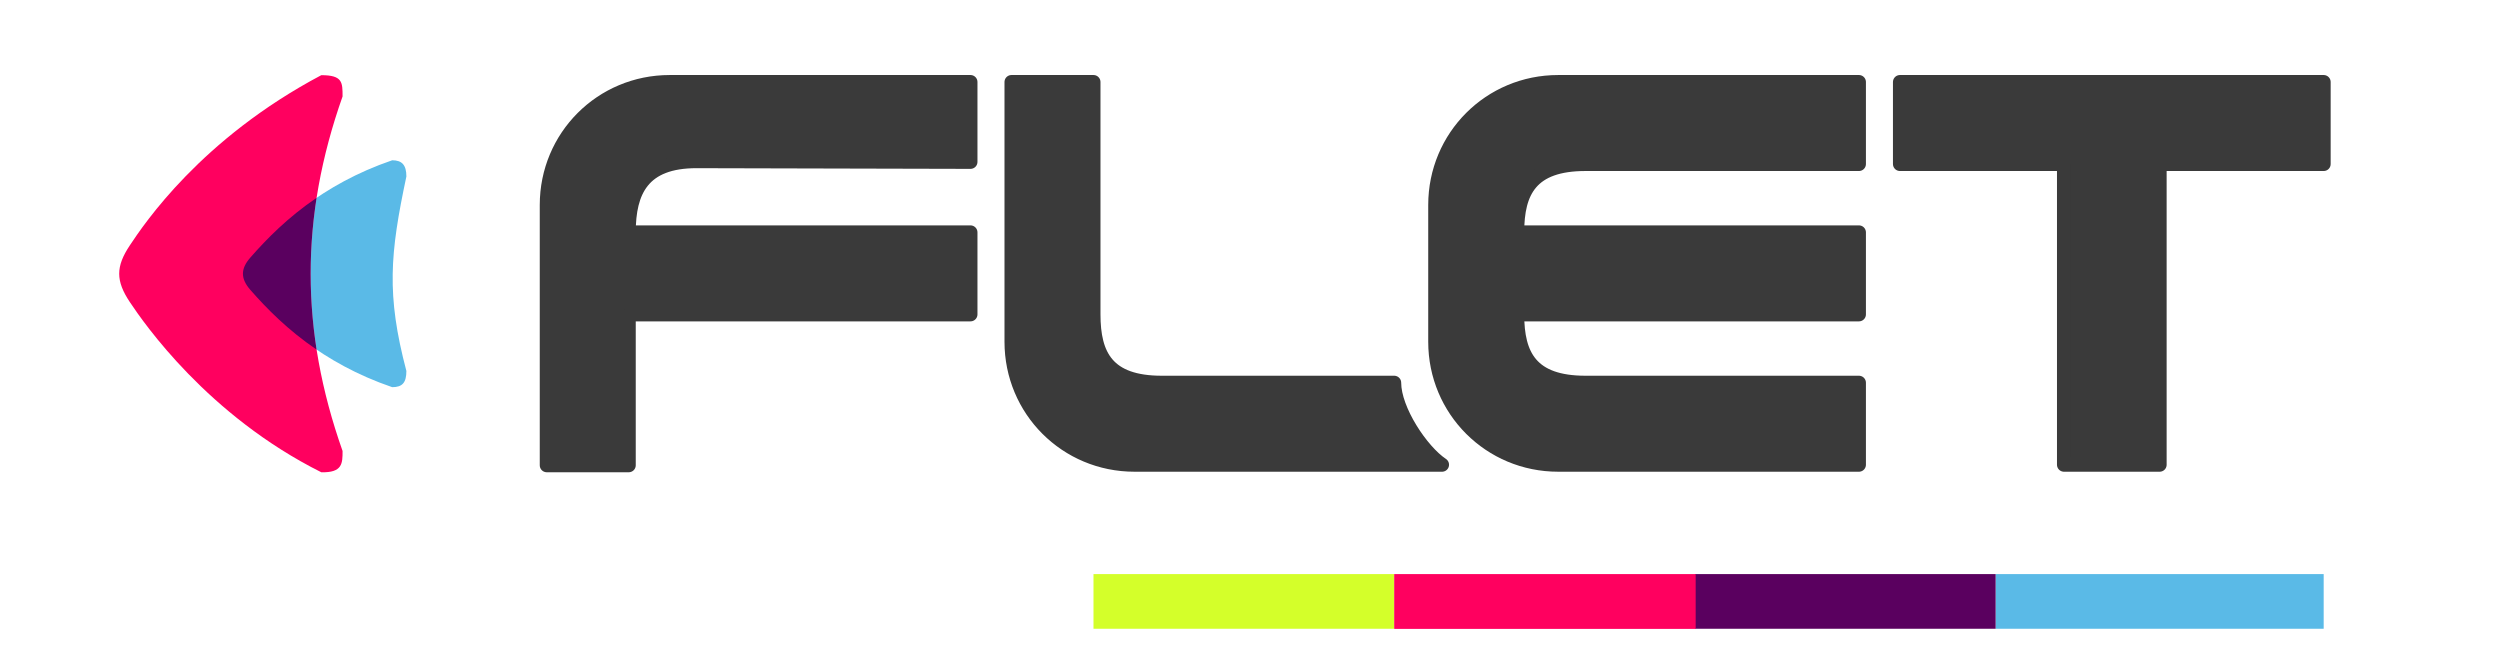
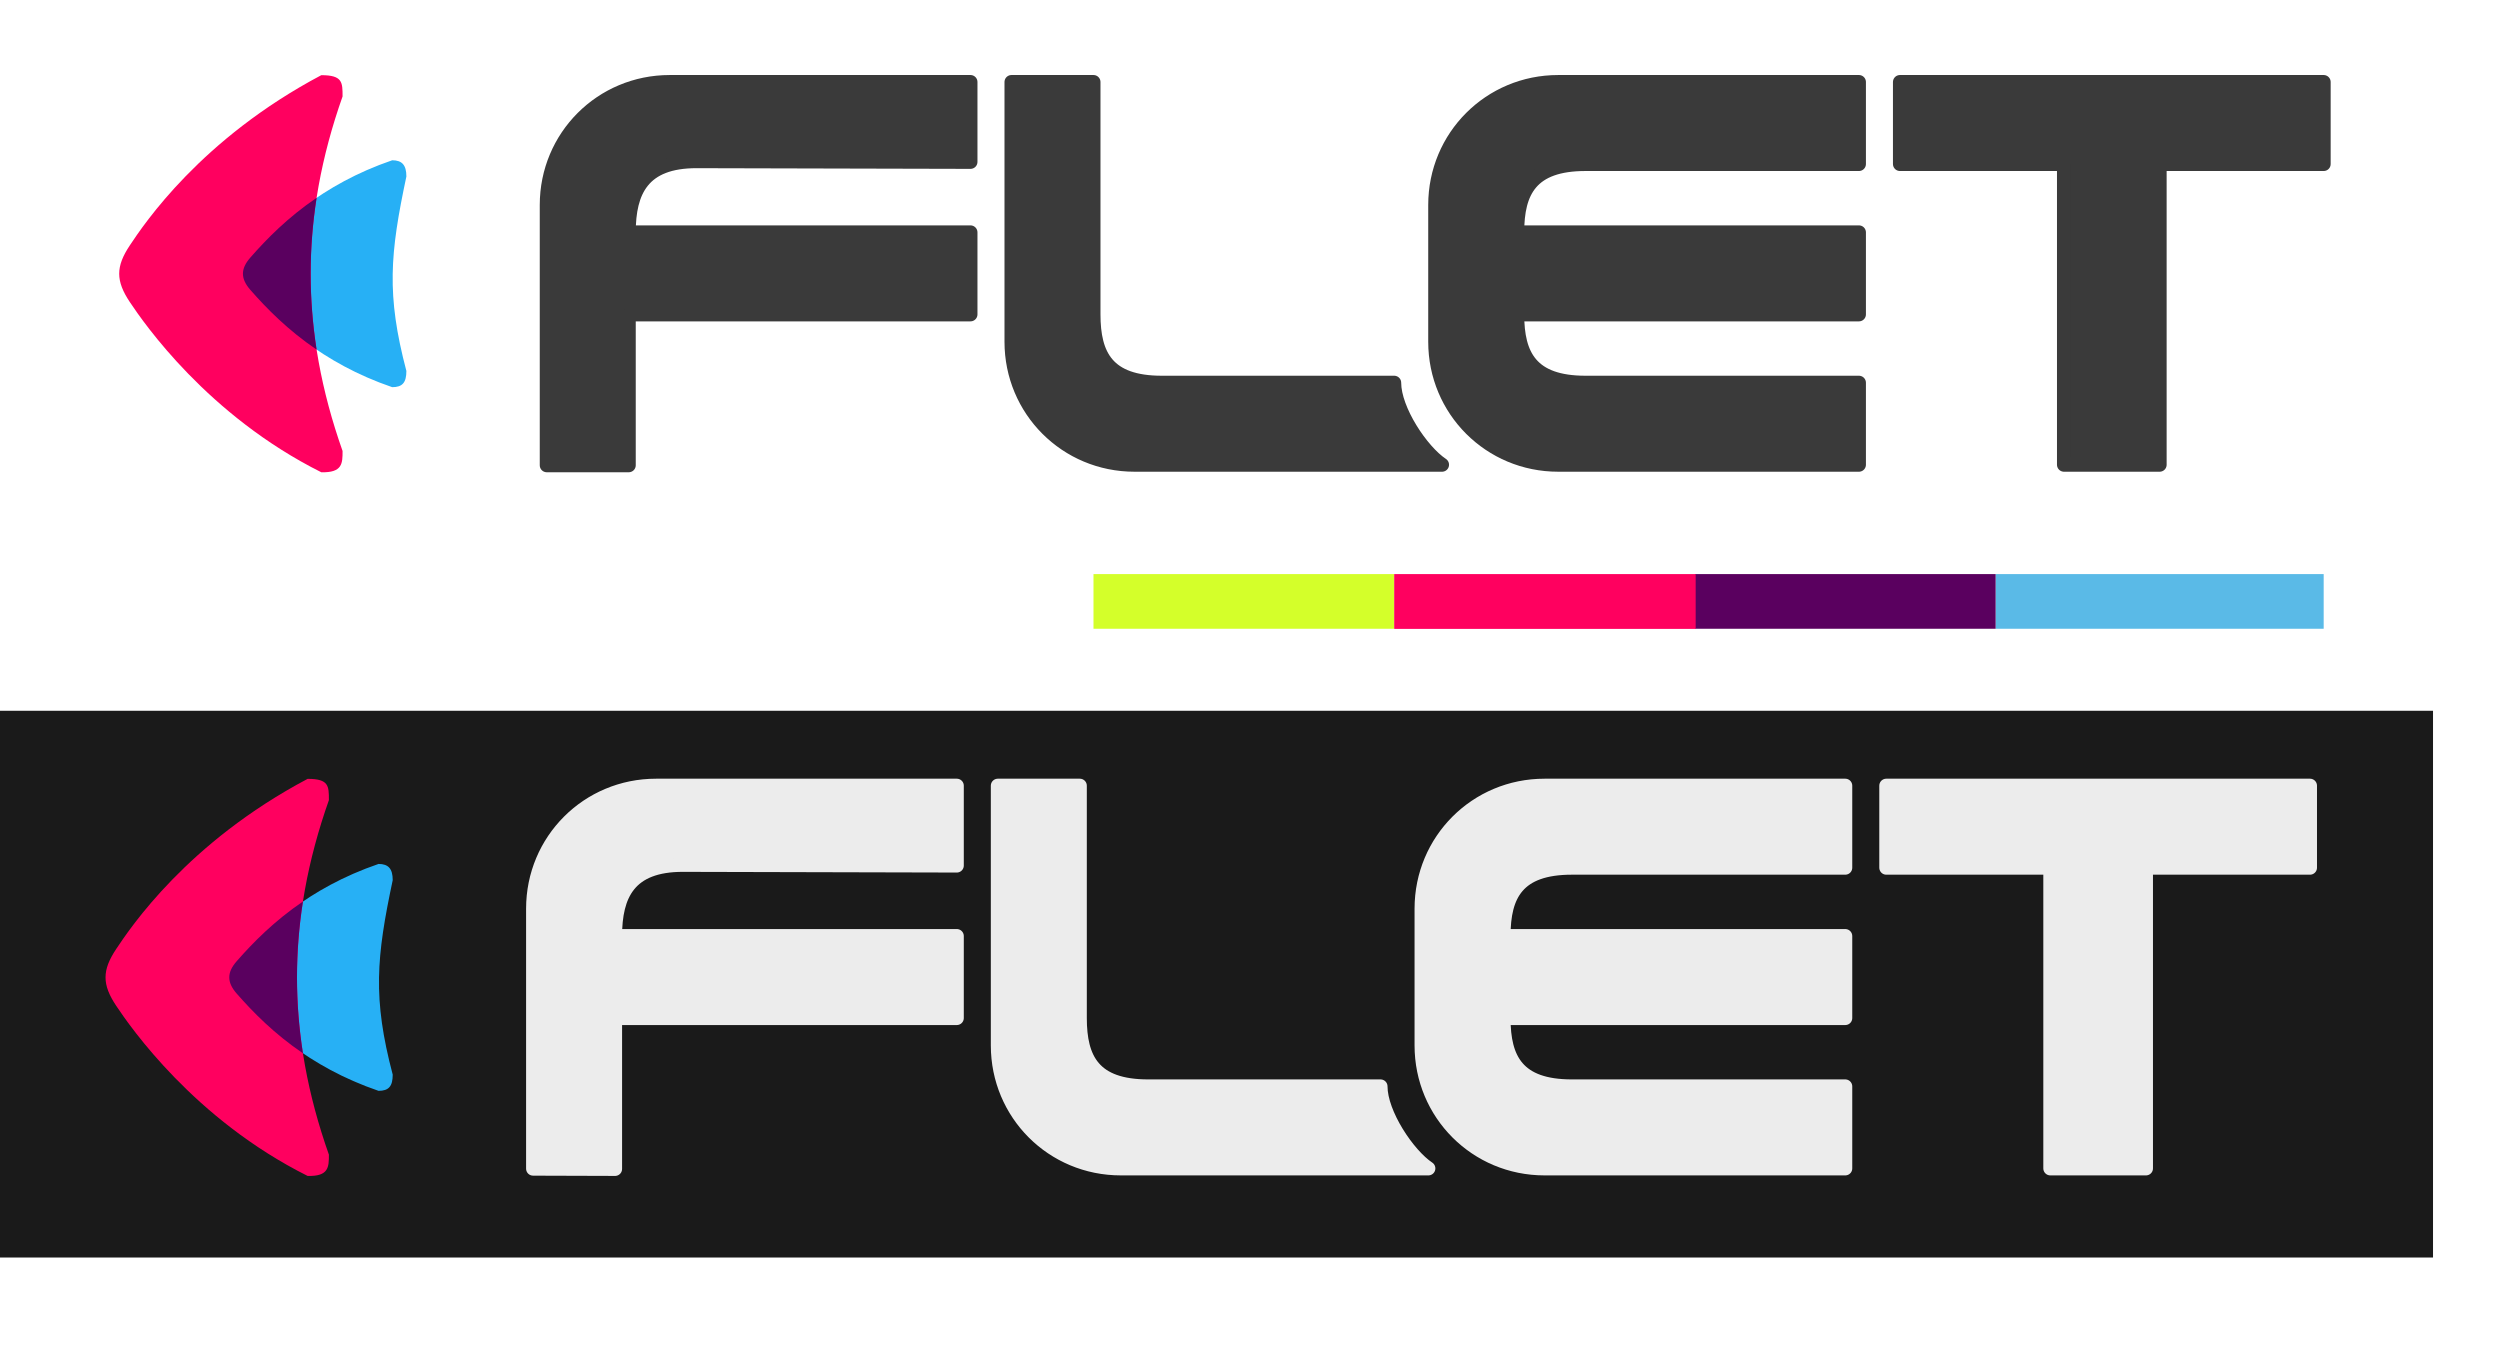
- <svg xmlns="http://www.w3.org/2000/svg" viewBox="0 0 1829 489" role="img" aria-label="FLET" version="1.1" id="svg4" width="1829" height="489">
+ <svg xmlns="http://www.w3.org/2000/svg" viewBox="0 0 1829 1000" role="img" aria-label="FLET" version="1.1" id="svg4" width="1829" height="1000">
  <defs id="defs4" />
+   <rect style="font-variation-settings:'wght' 500;fill:#1a1a1a;stroke:#4d4d4d;stroke-width:0" id="rect2" width="1780" height="400" x="-5.6843419e-14" y="520" />
  <path d="m 1390,60 h 310 v 60 h -120 v 220 h -70 V 120 h -120 z" id="path4" style="fill:#3a3a3a;fill-opacity:1;stroke:#3a3a3a;stroke-width:10.227;stroke-linecap:round;stroke-linejoin:round;stroke-dasharray:none;stroke-opacity:1" />
  <path d="m 1050,150 c 0,-50 40,-90 90,-90 h 220 v 60 h -200 c -40,0 -50,20 -50,50 h 250 v 60 h -250 c 0,30 10,50 50,50 h 200 v 60 h -220 c -50,0 -90,-40 -90,-90 z" id="path3" style="fill:#3a3a3a;fill-opacity:1;stroke:#3a3a3a;stroke-width:10.227;stroke-linecap:round;stroke-linejoin:round;stroke-dasharray:none;stroke-opacity:1" />
  <path d="m 740,60 h 60 v 170 c 0,30 10,50 50,50 50,0 100,0 170,0 0,20 20,50 35,60 H 830 c -50,0 -90,-40 -90,-90 z" id="path2" style="fill:#3a3a3a;fill-opacity:1;stroke:#3a3a3a;stroke-width:10.227;stroke-linecap:round;stroke-linejoin:round;stroke-dasharray:none;stroke-opacity:1" />
  <path d="m 490,60 h 220 v 58.434 L 509.734,117.928 C 470,117.827 460,140 460,170 h 250 v 60 H 460 V 340.385 H 400 V 150 c 0,-50 40,-90 90,-90 z" id="path1-0" style="fill:#3a3a3a;fill-opacity:1;stroke:#3a3a3a;stroke-width:10.227;stroke-linecap:round;stroke-linejoin:round;stroke-dasharray:none;stroke-opacity:1" />
  <rect style="font-variation-settings:'wght' 500;fill:#d4ff2a;fill-opacity:1;stroke:#000000;stroke-width:0;stroke-dasharray:none;stroke-opacity:1" id="rect18" width="220" height="40" x="800" y="420" ry="0" />
  <rect style="font-variation-settings:'wght' 500;fill:#5abae7;fill-opacity:1;stroke:#000000;stroke-width:0;stroke-dasharray:none;stroke-opacity:1" id="rect18-3" width="240" height="40" x="1460" y="420" ry="0" />
  <rect style="font-variation-settings:'wght' 500;fill:#5a005f;fill-opacity:1;stroke:#000000;stroke-width:0;stroke-dasharray:none;stroke-opacity:1" id="rect18-6" width="220" height="40" x="1240" y="420" ry="0" />
  <rect style="font-variation-settings:'wght' 500;fill:#ff005f;fill-opacity:1;stroke:#000000;stroke-width:0;stroke-dasharray:none;stroke-opacity:1" id="rect18-6-1" width="220.55" height="40.1" x="1020" y="420" ry="0" />
-   <g id="g6">
-     <path fill="#0098da" fill-opacity="0.639" d="m 183.182,212.111 c -7.263,-8.3 -7.263,-15.415 0,-23.715 20.751,-23.715 51.876,-53.359 103.753,-71.145 7.263,0 10.375,3.557 10.375,11.857 -11.958,56.354 -14.742,86.466 0,142.289 0,8.531 -2.91,11.857 -10.375,11.857 -51.876,-17.786 -83.002,-47.43 -103.753,-71.145 z" id="path2-6" style="display:inline;mix-blend-mode:normal;fill:#5abae7;fill-opacity:1;stroke-width:2.173;stroke-dasharray:none" />
-     <path fill="#ee3167" d="M 94.992,179.503 C 105.367,163.94 146.868,101.689 235.058,55 c 15.563,0 15.563,5.188 15.563,15.563 -31.126,88.19 -31.126,171.192 0,259.382 0,8.971 0,15.962 -15.563,15.563 C 152.056,304.007 105.367,236.567 94.992,221.004 c -10.375,-15.563 -10.375,-25.938 0,-41.501 z" id="path1-7" style="fill:#ff005f;fill-opacity:1;stroke-width:0;stroke-dasharray:none" />
-     <path id="path5" style="display:inline;mix-blend-mode:darken;fill:#5abae7;fill-opacity:1;stroke-width:2.173;stroke-dasharray:none" d="m 231.627,144.725 c -20.961,14.245 -36.44,29.951 -48.445,43.672 -7.263,8.3 -7.263,15.415 0,23.715 12.006,13.721 27.484,29.425 48.445,43.67 -5.8,-37.158 -5.8,-73.899 0,-111.057 z" />
+   <path fill="#0098da" fill-opacity="0.639" d="m 183.182,212.111 c -7.263,-8.3 -7.263,-15.415 0,-23.715 20.751,-23.715 51.876,-53.359 103.753,-71.145 7.263,0 10.375,3.557 10.375,11.857 -11.958,56.354 -14.742,86.466 0,142.289 0,8.531 -2.91,11.857 -10.375,11.857 -51.876,-17.786 -83.002,-47.43 -103.753,-71.145 z" id="path2-6" style="display:inline;mix-blend-mode:normal;fill:#27b0f5;fill-opacity:1;stroke-width:2.173;stroke-dasharray:none" />
+   <path fill="#ee3167" d="M 94.992,179.503 C 105.367,163.94 146.868,101.689 235.058,55 c 15.563,0 15.563,5.188 15.563,15.563 -31.126,88.19 -31.126,171.192 0,259.382 0,8.971 0,15.962 -15.563,15.563 C 152.056,304.007 105.367,236.567 94.992,221.004 c -10.375,-15.563 -10.375,-25.938 0,-41.501 z" id="path1-7" style="fill:#ff005f;fill-opacity:1;stroke-width:0;stroke-dasharray:none" />
+   <path id="path5" style="display:inline;mix-blend-mode:normal;fill:#5a005f;fill-opacity:1;stroke-width:2.173;stroke-dasharray:none" d="m 231.627,144.725 c -20.961,14.245 -36.44,29.951 -48.445,43.672 -7.263,8.3 -7.263,15.415 0,23.715 12.006,13.721 27.484,29.425 48.445,43.67 -5.8,-37.158 -5.8,-73.899 0,-111.057 z" />
+   <path d="m 1380,574.808 h 310 v 60 h -120 v 220 h -70 v -220 H 1380 Z" id="path4-3" style="fill:#ececec;fill-opacity:1;stroke:#ececec;stroke-width:10.227;stroke-linecap:round;stroke-linejoin:round;stroke-dasharray:none;stroke-opacity:1" />
+   <path d="m 1040,664.808 c 0,-50 40,-90 90,-90 h 220 v 60 h -200 c -40,0 -50,20 -50,50 h 250 v 60 h -250 c 0,30 10,50 50,50 h 200 v 60 h -220 c -50,0 -90,-40 -90,-90 z" id="path3-7" style="fill:#ececec;fill-opacity:1;stroke:#ececec;stroke-width:10.227;stroke-linecap:round;stroke-linejoin:round;stroke-dasharray:none;stroke-opacity:1" />
+   <path d="m 730,574.808 h 60 v 170 c 0,30 10,50 50,50 50,0 100,0 170,0 0,20 20,50 35,60 H 820 c -50,0 -90,-40 -90,-90 z" id="path2-9" style="fill:#ececec;fill-opacity:1;stroke:#ececec;stroke-width:10.227;stroke-linecap:round;stroke-linejoin:round;stroke-dasharray:none;stroke-opacity:1" />
+   <path d="M 480,574.808 H 700 V 633.242 L 499.734,632.736 C 460,632.635 450,654.808 450,684.808 h 250 v 60 H 450 V 855.192 L 390,855 V 664.808 c 0,-50 40,-90 90,-90 z" id="path1-0-0" style="fill:#ececec;fill-opacity:1;stroke:#ececec;stroke-width:10.227;stroke-linecap:round;stroke-linejoin:round;stroke-dasharray:none;stroke-opacity:1" />
+   <path fill="#0098da" fill-opacity="0.639" d="m 173.182,726.919 c -7.263,-8.3 -7.263,-15.415 0,-23.715 20.751,-23.715 51.876,-53.359 103.753,-71.145 7.263,0 10.375,3.557 10.375,11.857 -11.958,56.354 -14.742,86.466 0,142.289 0,8.531 -2.91,11.857 -10.375,11.857 -51.876,-17.786 -83.002,-47.43 -103.753,-71.145 z" id="path2-6-3" style="display:inline;mix-blend-mode:normal;fill:#27b0f5;fill-opacity:1;stroke-width:2.173;stroke-dasharray:none" />
+   <path fill="#ee3167" d="m 84.992,694.311 c 10.375,-15.563 51.876,-77.815 140.066,-124.503 15.563,0 15.563,5.188 15.563,15.563 -31.126,88.19 -31.126,171.192 0,259.382 0,8.971 0,15.962 -15.563,15.563 C 142.056,818.814 95.367,751.375 84.992,735.812 c -10.375,-15.563 -10.375,-25.938 0,-41.501 z" id="path1-7-9" style="fill:#ff005f;fill-opacity:1;stroke-width:0;stroke-dasharray:none" />
+   <path id="path5-9" style="display:inline;mix-blend-mode:normal;fill:#5a005f;fill-opacity:1;stroke-width:2.173;stroke-dasharray:none" d="m 221.627,659.532 c -20.961,14.245 -36.44,29.951 -48.445,43.672 -7.263,8.3 -7.263,15.415 0,23.715 12.006,13.721 27.484,29.425 48.445,43.67 -5.8,-37.158 -5.8,-73.899 0,-111.057 z" />
+   <rect style="font-variation-settings:'wght' 500;fill:#f2f2f2;stroke:#4d4d4d;stroke-width:0" id="rect1" width="400" height="400" x="17.462" y="-607.441" />
+   <rect style="font-variation-settings:'wght' 500;fill:none;stroke:#4d4d4d;stroke-width:0" id="rect1-9" width="400" height="400" x="1080" y="-640" />
+   <g id="g6-4" transform="matrix(1.353347,0,0,1.353347,-42.0172,-679.5444)">
+     <path fill="#0098da" fill-opacity="0.639" d="m 183.182,212.111 c -7.263,-8.3 -7.263,-15.415 0,-23.715 20.751,-23.715 51.876,-53.359 103.753,-71.145 7.263,0 10.375,3.557 10.375,11.857 -11.958,56.354 -14.742,86.466 0,142.289 0,8.531 -2.91,11.857 -10.375,11.857 -51.876,-17.786 -83.002,-47.43 -103.753,-71.145 z" id="path2-6-5" style="display:inline;mix-blend-mode:normal;fill:#5abae7;fill-opacity:1;stroke-width:2.173;stroke-dasharray:none" />
+     <path fill="#ee3167" d="M 94.992,179.503 C 105.367,163.94 146.868,101.689 235.058,55 c 15.563,0 15.563,5.188 15.563,15.563 -31.126,88.19 -31.126,171.192 0,259.382 0,8.971 0,15.962 -15.563,15.563 C 152.056,304.007 105.367,236.567 94.992,221.004 c -10.375,-15.563 -10.375,-25.938 0,-41.501 z" id="path1-7-1" style="fill:#ff005f;fill-opacity:1;stroke-width:0;stroke-dasharray:none" />
+     <path id="path5-7" style="display:inline;mix-blend-mode:normal;fill:#5a005f;fill-opacity:1;stroke-width:2.173;stroke-dasharray:none" d="m 231.627,144.725 c -20.961,14.245 -36.44,29.951 -48.445,43.672 -7.263,8.3 -7.263,15.415 0,23.715 12.006,13.721 27.484,29.425 48.445,43.67 -5.8,-37.158 -5.8,-73.899 0,-111.057 z" />
  </g>
+   <text xml:space="preserve" style="font-size:33.792px;line-height:1.3;font-family:Helvetica;-inkscape-font-specification:'Helvetica, @wght=500';font-variation-settings:'wght' 500;text-align:center;writing-mode:lr-tb;direction:ltr;text-anchor:middle;fill:#1a1a1a;stroke:#b3b3b3;stroke-width:0" x="214.307" y="-156.34" id="text1">
+     <tspan id="tspan1" x="214.307" y="-156.34" style="stroke-width:0">icon_web</tspan>
+   </text>
+   <rect style="font-variation-settings:'wght' 500;fill:none;stroke:#b3b3b3;stroke-width:0" id="rect1-0" width="400" height="400" x="552.732" y="-620.408" />
+   <path fill="#0098da" fill-opacity="0.639" d="m 746.013,-407.974 c -7.027,-8.031 -7.027,-14.915 0,-22.947 20.078,-22.947 50.196,-51.63 100.392,-68.84 7.027,0 10.039,3.442 10.039,11.473 -11.571,54.528 -14.265,83.665 0,137.68 0,8.255 -2.816,11.473 -10.039,11.473 -50.196,-17.21 -80.313,-45.893 -100.392,-68.84 z" id="path2-6-5-3" style="display:inline;mix-blend-mode:normal;fill:#27b0f5;fill-opacity:1;stroke-width:2.103;stroke-dasharray:none" />
+   <path fill="#ee3167" d="m 660.68,-439.526 c 10.039,-15.059 50.196,-75.294 135.529,-120.47 15.059,0 15.059,5.02 15.059,15.059 -30.117,85.333 -30.117,165.646 0,250.979 0,8.68 0,15.445 -15.059,15.059 -80.313,-40.157 -125.49,-105.411 -135.529,-120.47 -10.039,-15.059 -10.039,-25.098 0,-40.157 z" id="path1-7-1-7" style="fill:#ff005f;fill-opacity:1;stroke-width:0;stroke-dasharray:none" />
+   <path id="path5-7-0" style="display:inline;mix-blend-mode:normal;fill:#5a005f;fill-opacity:1;stroke-width:2.103;stroke-dasharray:none" d="m 792.889,-473.178 c -20.282,13.784 -35.259,28.981 -46.876,42.257 -7.027,8.031 -7.027,14.915 0,22.947 11.617,13.276 26.594,28.472 46.876,42.255 -5.612,-35.954 -5.612,-71.505 0,-107.459 z" />
+   <text xml:space="preserve" style="font-size:33.792px;line-height:1.3;font-family:Helvetica;-inkscape-font-specification:'Helvetica, @wght=500';font-variation-settings:'wght' 500;text-align:center;writing-mode:lr-tb;direction:ltr;text-anchor:middle;fill:#1a1a1a;stroke:#b3b3b3;stroke-width:0" x="749.576" y="-169.307" id="text1-1">
+     <tspan id="tspan1-3" x="749.576" y="-169.307" style="stroke-width:0">icon</tspan>
+   </text>
+   <path fill="#0098da" fill-opacity="0.639" d="m 1259.545,-424.925 c -9.741,-11.133 -9.741,-20.676 0,-31.808 27.832,-31.808 69.581,-71.569 139.162,-95.425 9.741,0 13.916,4.771 13.916,15.904 -16.039,75.587 -19.773,115.975 0,190.851 0,11.443 -3.904,15.904 -13.916,15.904 -69.581,-23.856 -111.329,-63.617 -139.162,-95.425 z" id="path2-6-3-8" style="display:inline;mix-blend-mode:normal;fill:#27b0f5;fill-opacity:1;stroke-width:2.915;stroke-dasharray:none" />
+   <path fill="#ee3167" d="m 1141.257,-468.661 c 13.916,-20.874 69.581,-104.371 187.869,-166.994 20.874,0 20.874,6.958 20.874,20.874 -41.749,118.288 -41.749,229.617 0,347.905 0,12.032 0,21.41 -20.874,20.874 -111.329,-55.665 -173.952,-146.12 -187.869,-166.994 -13.916,-20.874 -13.916,-34.79 0,-55.665 z" id="path1-7-9-0" style="fill:#ff005f;fill-opacity:1;stroke-width:0;stroke-dasharray:none" />
+   <path id="path5-9-2" style="display:inline;mix-blend-mode:normal;fill:#5a005f;fill-opacity:1;stroke-width:2.915;stroke-dasharray:none" d="m 1324.524,-515.309 c -28.114,19.107 -48.876,40.173 -64.979,58.576 -9.741,11.133 -9.741,20.675 0,31.808 16.103,18.403 36.864,39.467 64.979,58.574 -7.779,-49.839 -7.779,-99.119 0,-148.959 z" />
</svg>
